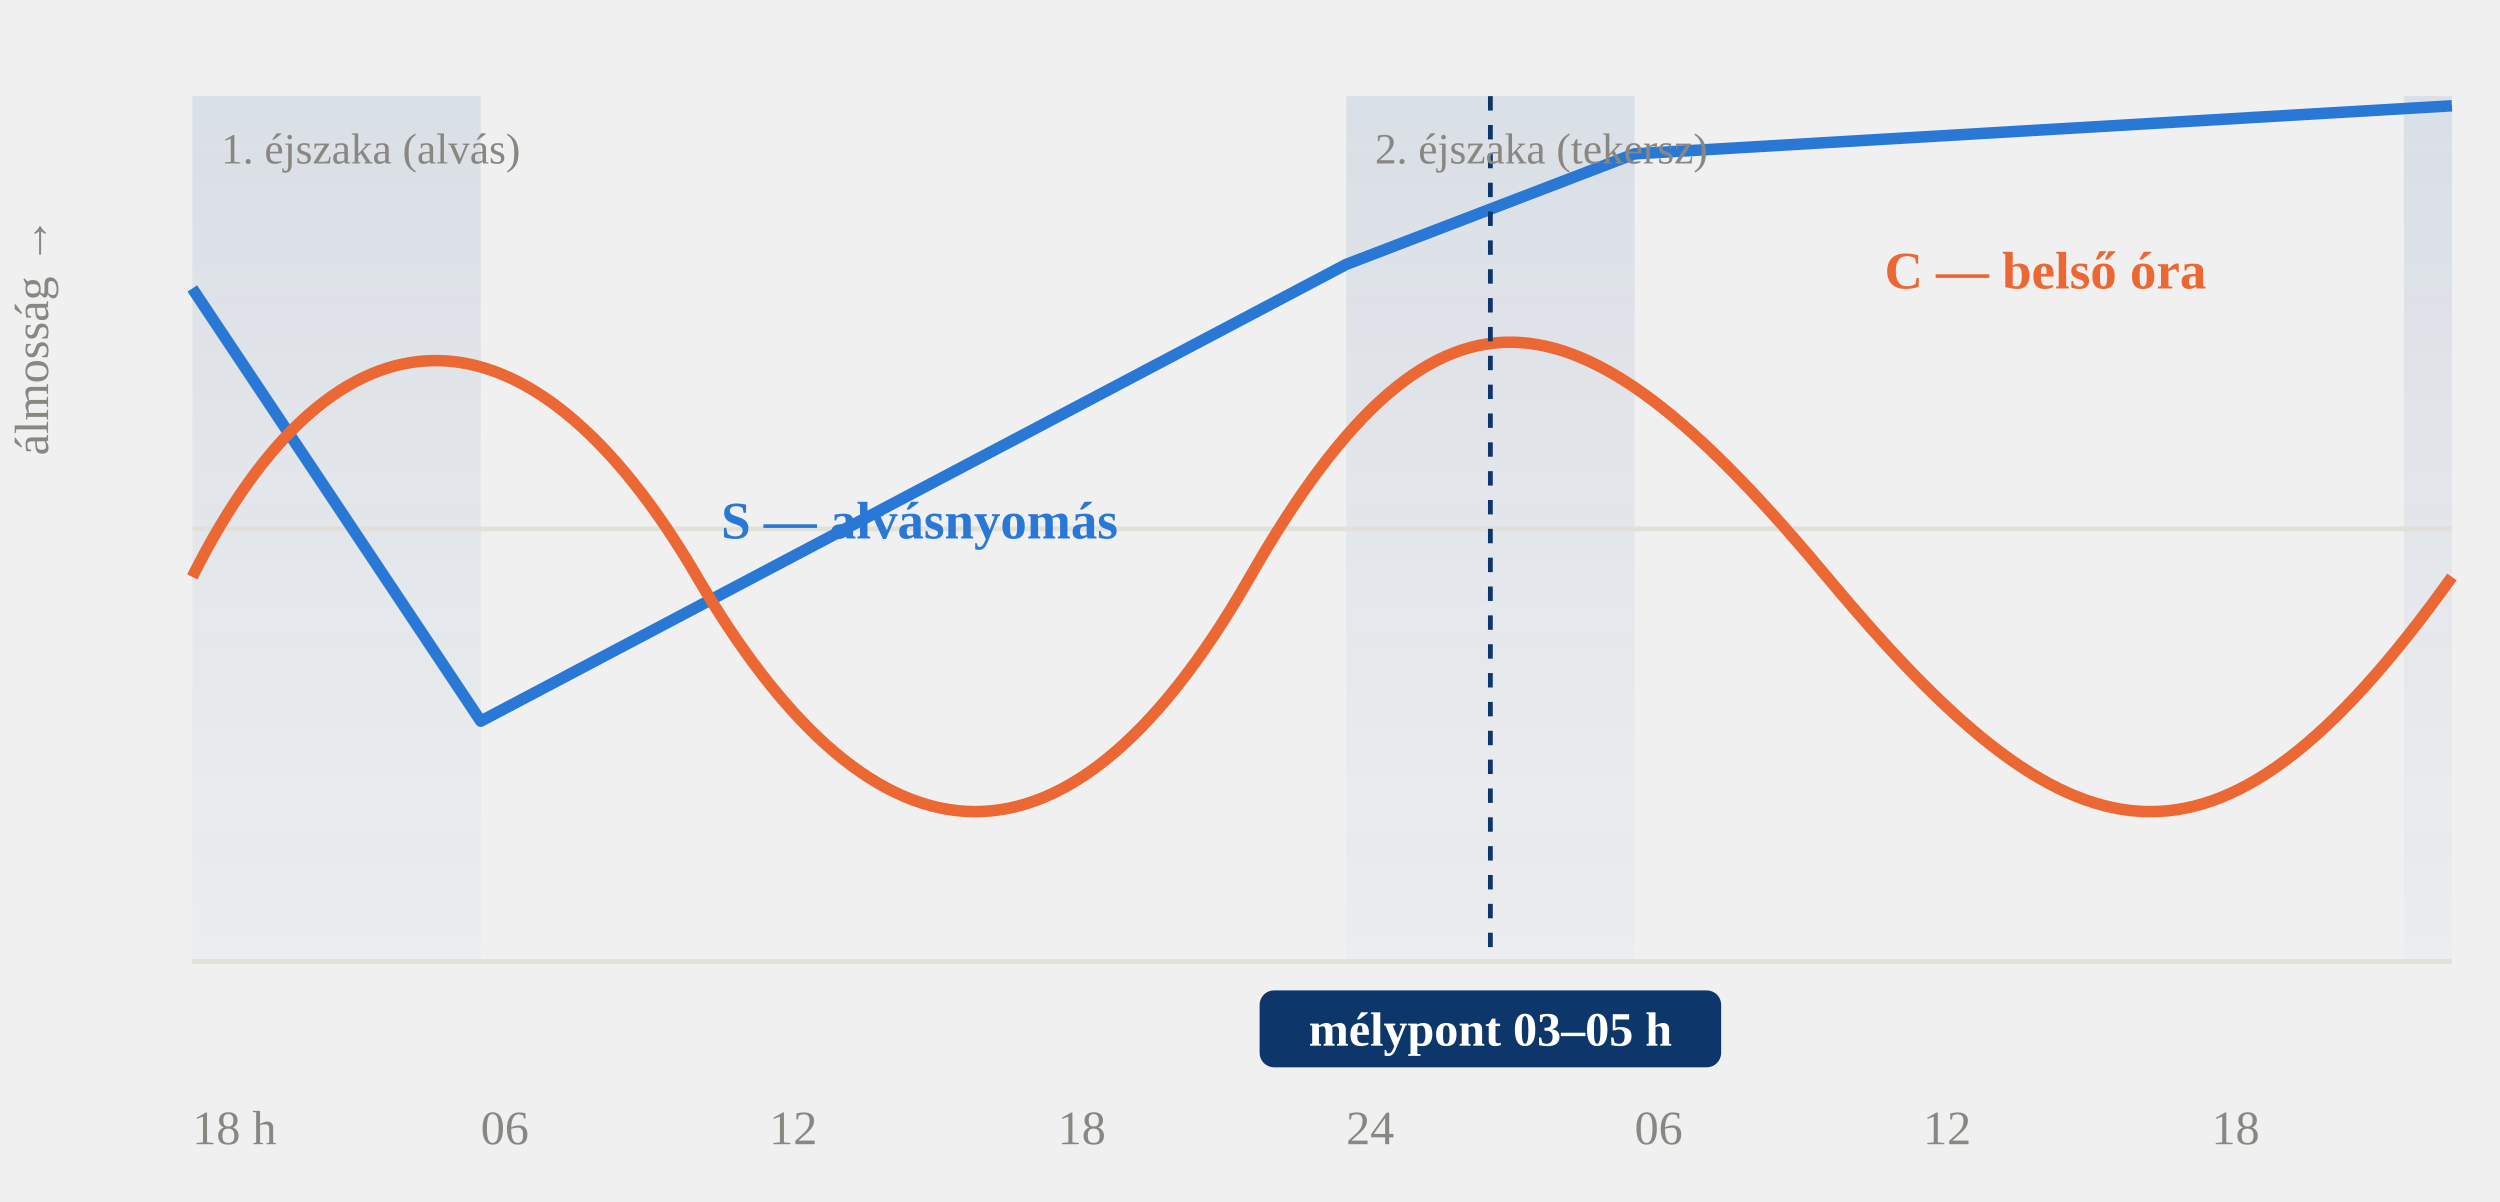
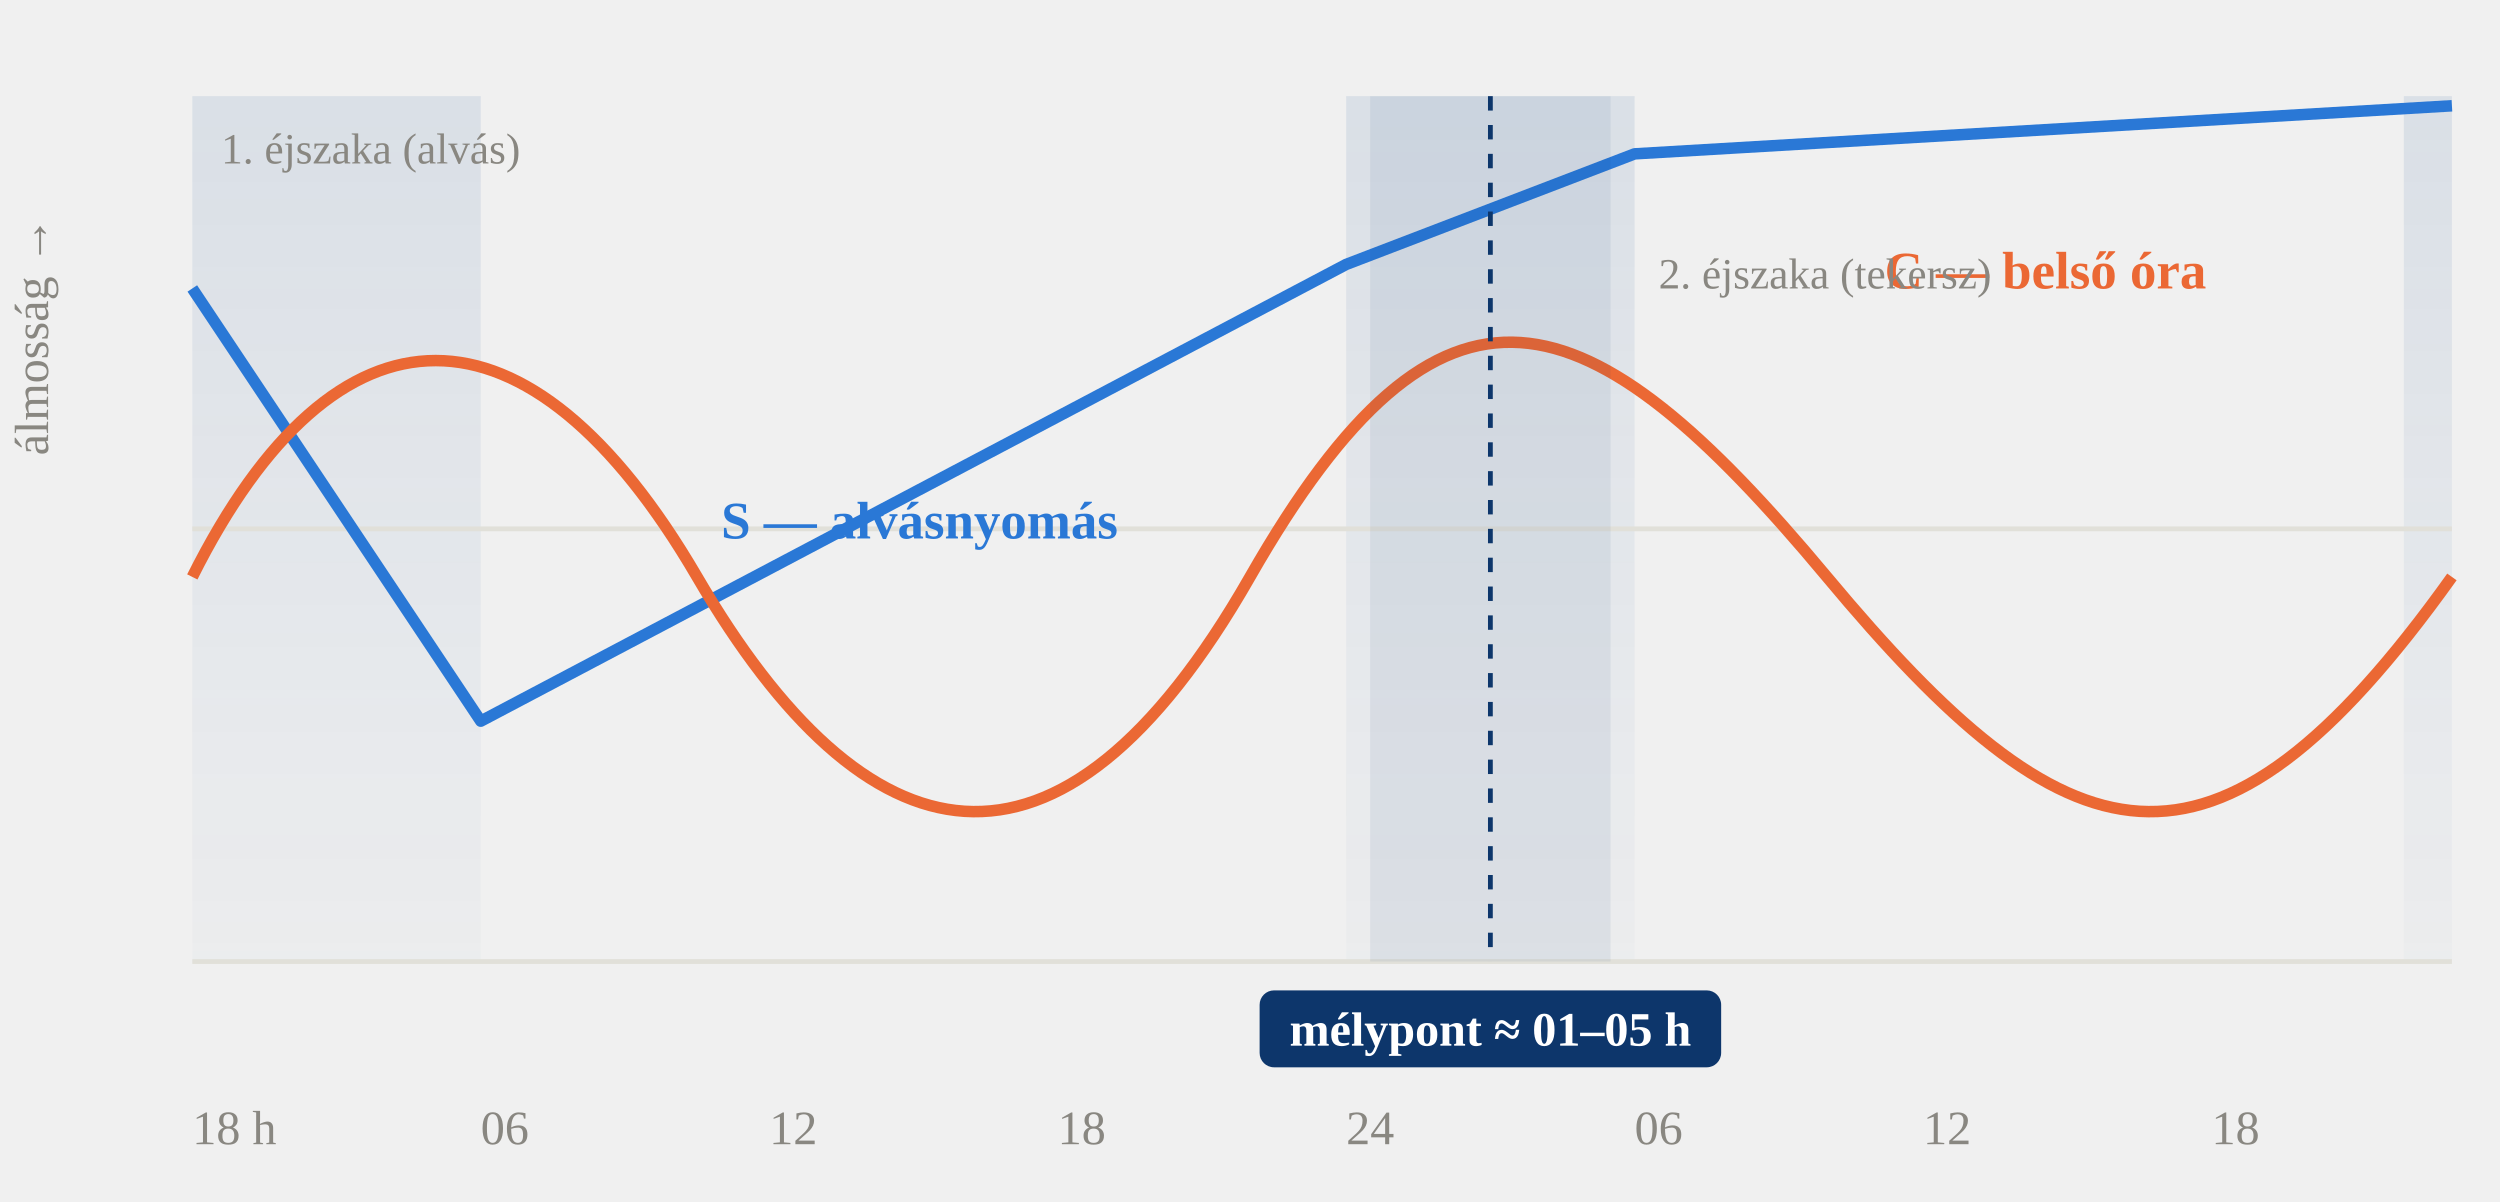
<svg xmlns="http://www.w3.org/2000/svg" viewBox="0 0 520 250" font-family="{{FONT}}">
  <defs>
    <linearGradient id="night" x1="0" x2="0" y1="0" y2="1">
      <stop offset="0" stop-color="#184f95" stop-opacity="0.10" />
      <stop offset="1" stop-color="#184f95" stop-opacity="0.02" />
    </linearGradient>
  </defs>
  <rect x="40" y="20" width="0" height="180" />
  <rect x="40" y="20" width="60" height="180" fill="url(#night)" />
  <rect x="280" y="20" width="60" height="180" fill="url(#night)" />
  <rect x="500" y="20" width="10" height="180" fill="url(#night)" />
  <g stroke="#e1e0d9" stroke-width="1">
    <line x1="40" y1="200" x2="510" y2="200" />
    <line x1="40" y1="110" x2="510" y2="110" />
  </g>
  <path d="M40 60 L100 150 L280 55 L340 32 L510 22" fill="none" stroke="#2a78d6" stroke-width="2.4" stroke-linejoin="round" />
  <path d="M40 120 C 70 60, 110 60, 145 120 S 220 190, 260 120 S 330 60, 380 120 S 460 190, 510 120" fill="none" stroke="#eb6834" stroke-width="2.4" />
  <g>
+     <rect x="285" y="20" width="50" height="180" fill="#0d366b" fill-opacity="0.07" />
    <line x1="310" y1="20" x2="310" y2="200" stroke="#0d366b" stroke-width="1" stroke-dasharray="3 3" />
    <rect x="262" y="206" width="96" height="16" rx="3" fill="#0d366b" />
-     <text x="310" y="217.5" font-size="10" fill="#fff" text-anchor="middle" font-weight="600">mélypont 03–05 h</text>
+     <text x="310" y="217.5" font-size="10" fill="#fff" text-anchor="middle" font-weight="600">mélypont ≈ 01–05 h</text>
  </g>
  <g font-size="10" fill="#898781">
    <text x="40" y="238">18 h</text>
    <text x="100" y="238">06</text>
    <text x="160" y="238">12</text>
    <text x="220" y="238">18</text>
    <text x="280" y="238">24</text>
    <text x="340" y="238">06</text>
    <text x="400" y="238">12</text>
    <text x="460" y="238">18</text>
    <text x="10" y="45" transform="rotate(-90 10 45)" text-anchor="end">álmosság →</text>
  </g>
  <text x="150" y="112" font-size="11" fill="#2a78d6" font-weight="600">S — alvásnyomás</text>
  <text x="392" y="60" font-size="11" fill="#eb6834" font-weight="600">C — belső óra</text>
  <text x="46" y="34" font-size="9" fill="#898781">1. éjszaka (alvás)</text>
-   <text x="286" y="34" font-size="9" fill="#898781">2. éjszaka (tekersz)</text>
+   <text x="345" y="60" font-size="9" fill="#898781">2. éjszaka (tekersz)</text>
</svg>
